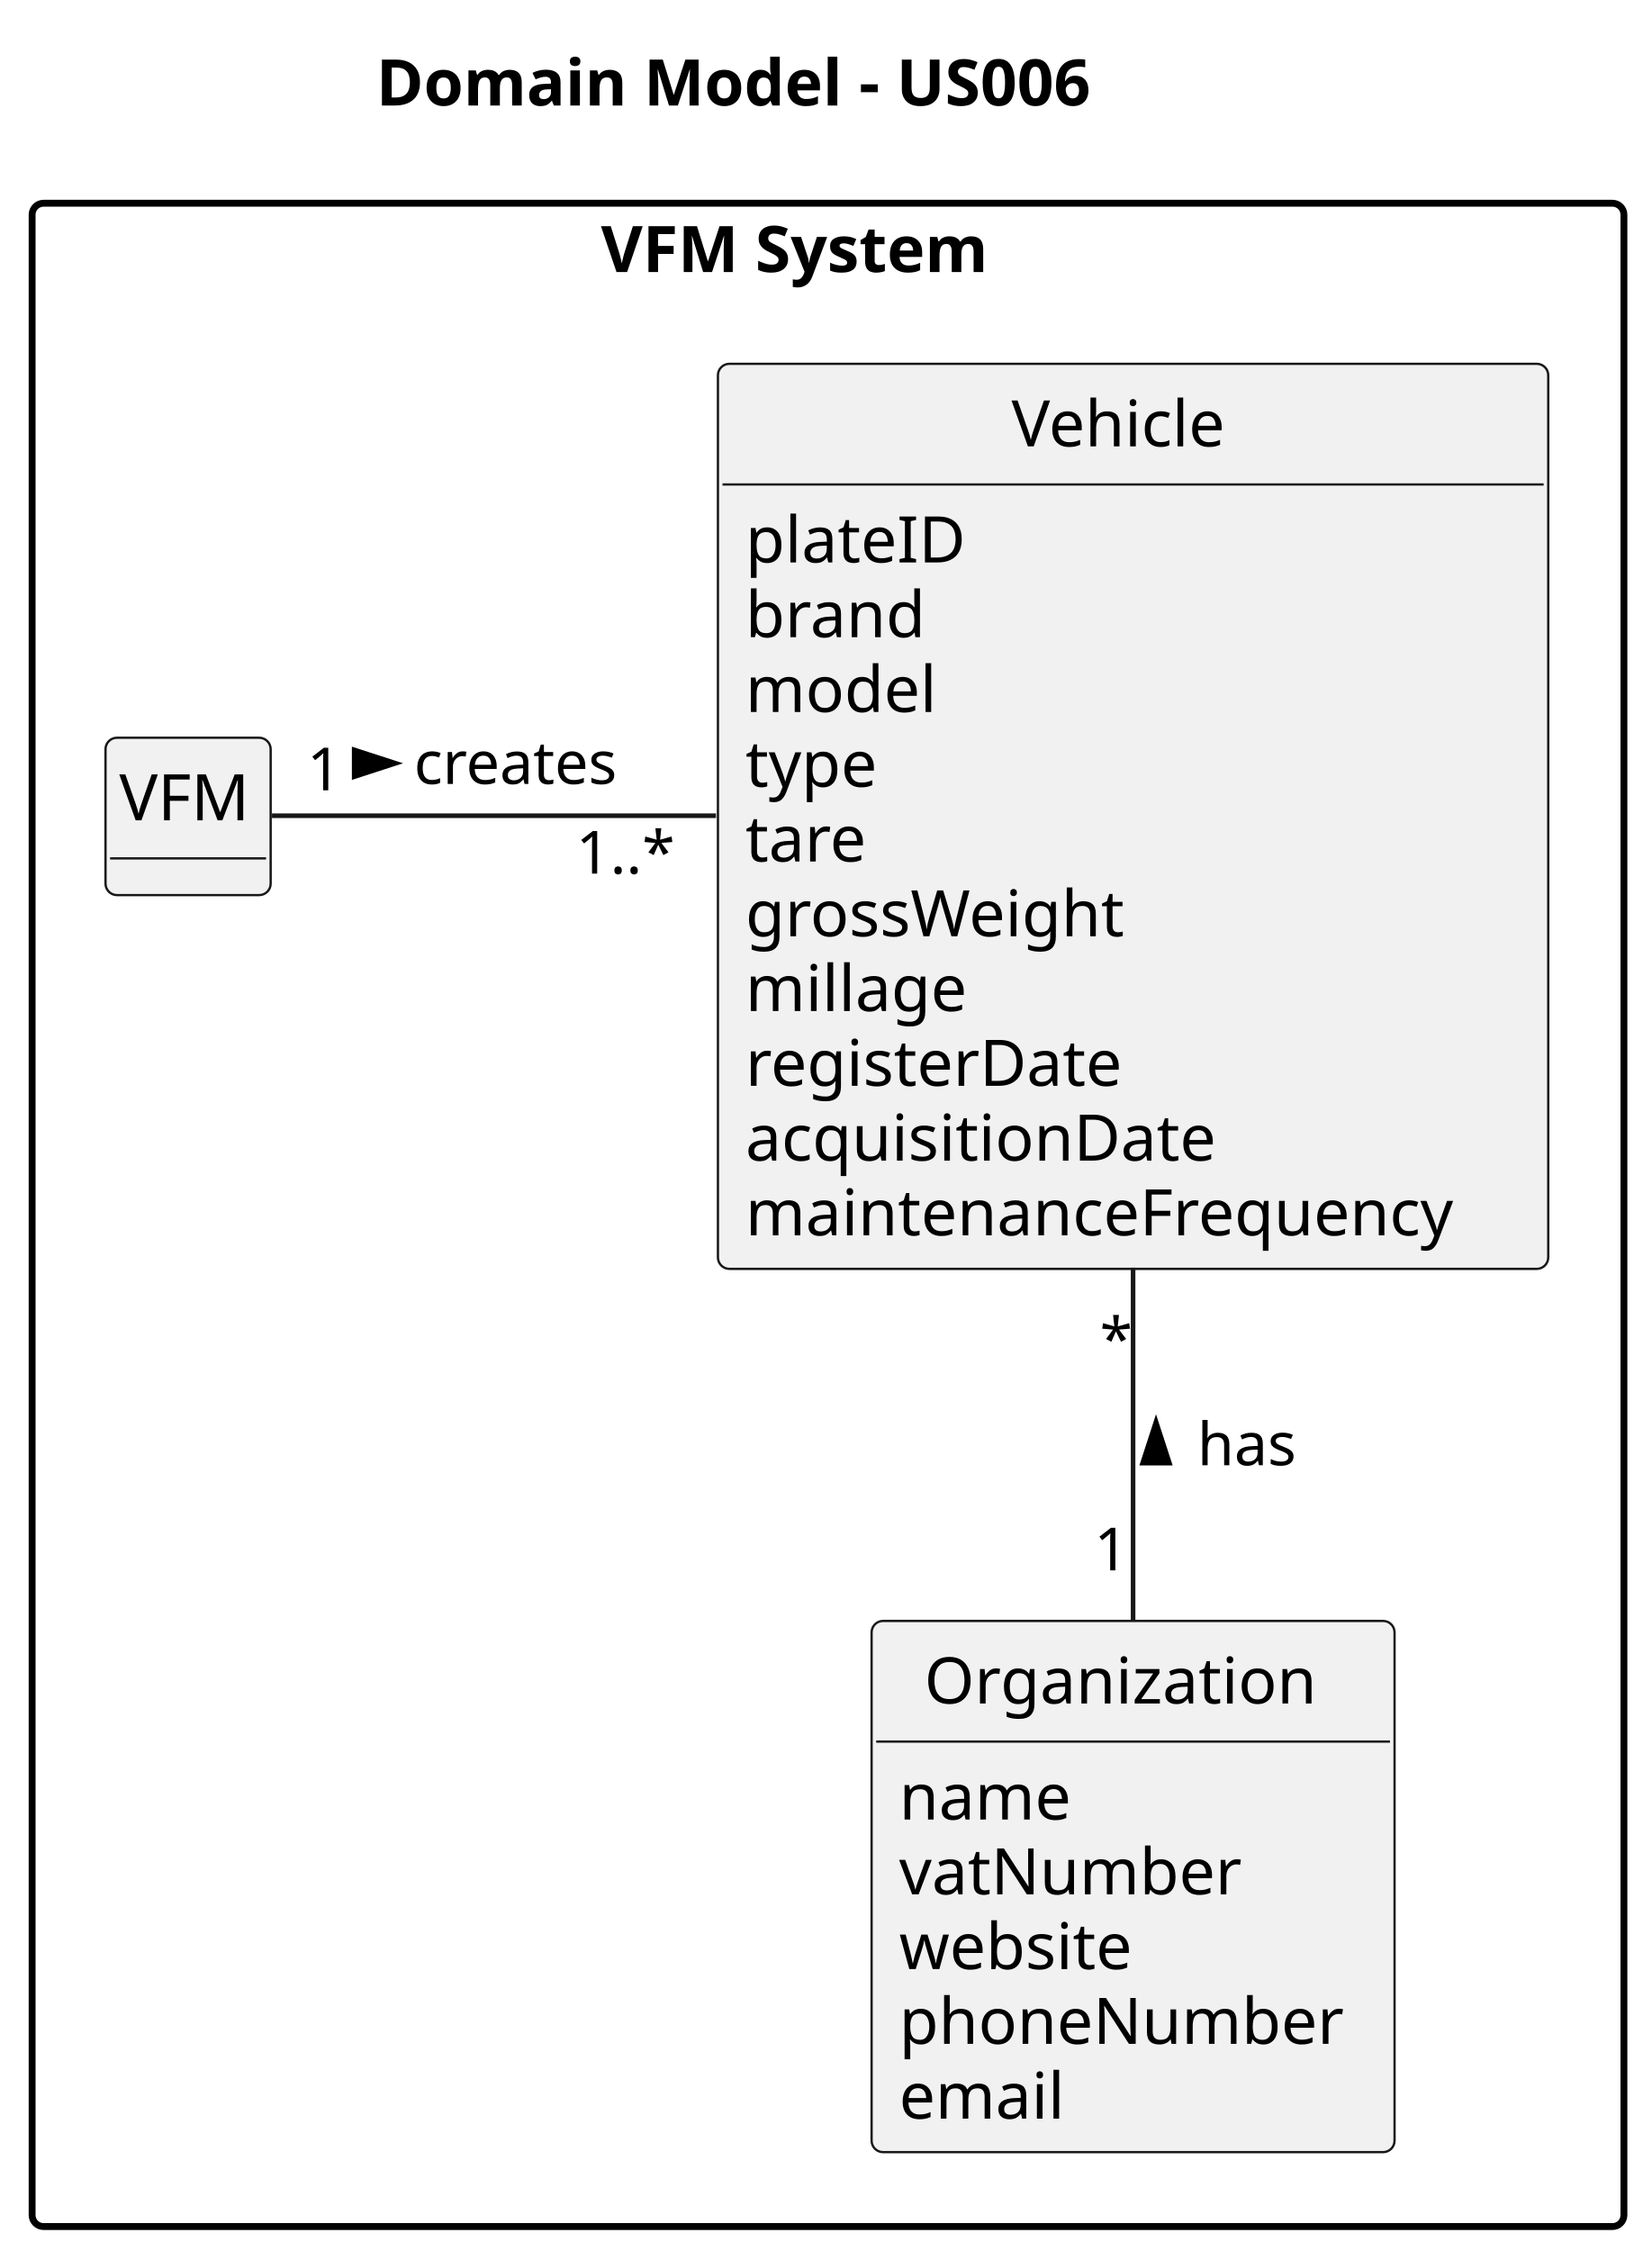
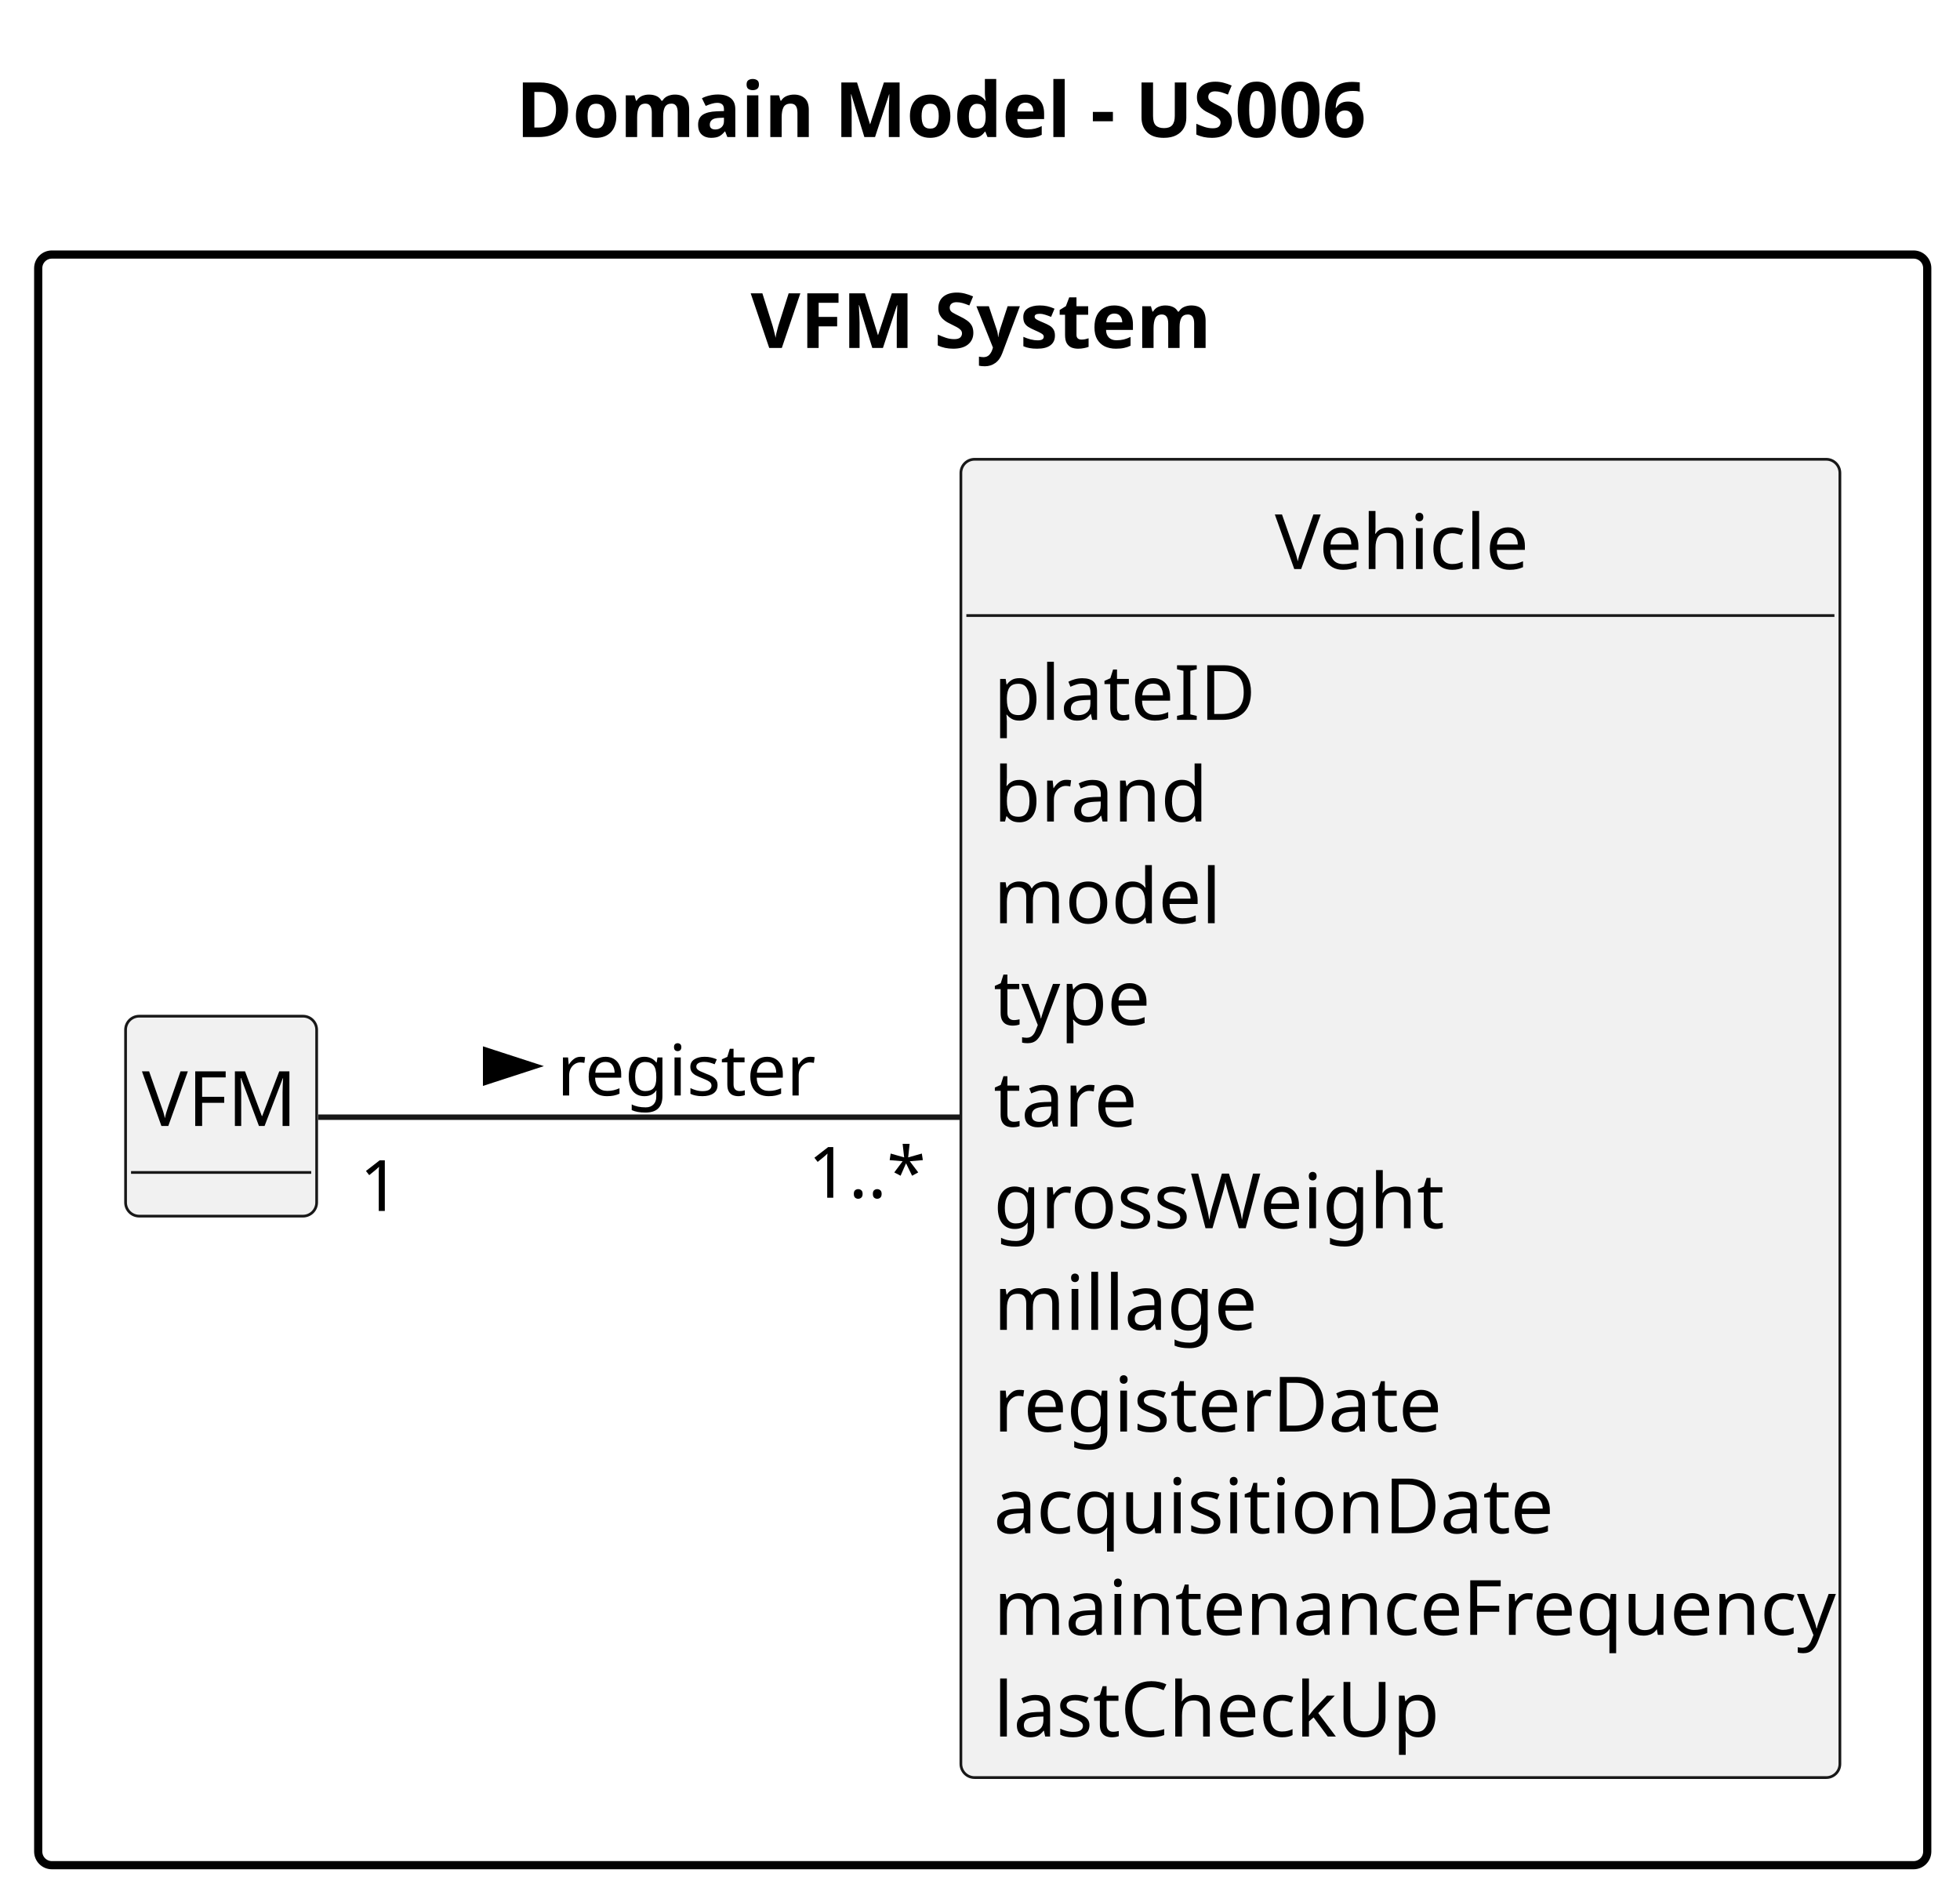
- <svg xmlns="http://www.w3.org/2000/svg" contentStyleType="text/css" height="785.6px" preserveAspectRatio="none" style="width:576px;height:785px;background:#FFFFFF;" version="1.1" viewBox="0 0 576 785" width="576px" zoomAndPan="magnify">
+ <svg xmlns="http://www.w3.org/2000/svg" contentStyleType="text/css" height="347px" preserveAspectRatio="none" style="width:359px;height:347px;background:#FFFFFF;" version="1.1" viewBox="0 0 359 347" width="359px" zoomAndPan="magnify">
  <defs />
  <g>
-     <text fill="#000000" font-family="sans-serif" font-size="22.4" font-weight="bold" lengthAdjust="spacing" textLength="291.2" x="131.2" y="36.792">Domain Model - US006</text>
+     <text fill="#000000" font-family="sans-serif" font-size="14" font-weight="bold" lengthAdjust="spacing" textLength="156" x="94.5" y="25.107">Domain Model - US006</text>
    <g id="cluster_VFM System">
-       <rect fill="none" height="705.6" rx="4" ry="4" style="stroke:#000000;stroke-width:2.4;" width="555.2" x="11.2" y="70.875" />
-       <text fill="#000000" font-family="sans-serif" font-size="22.4" font-weight="bold" lengthAdjust="spacing" textLength="158.4" x="209.6" y="94.867">VFM System</text>
+       <rect fill="none" height="295" rx="2.5" ry="2.5" style="stroke:#000000;stroke-width:1.5;" width="346" x="7" y="46.621" />
+       <text fill="#000000" font-family="sans-serif" font-size="14" font-weight="bold" lengthAdjust="spacing" textLength="85" x="137.5" y="63.728">VFM System</text>
    </g>
    <g id="elem_VFM">
-       <rect codeLine="14" fill="#F1F1F1" height="54.875" id="VFM" rx="4" ry="4" style="stroke:#181818;stroke-width:0.8;" width="57.6" x="36.8" y="257.275" />
-       <text fill="#000000" font-family="sans-serif" font-size="22.4" lengthAdjust="spacing" textLength="48" x="41.6" y="286.067">VFM</text>
-       <line style="stroke:#181818;stroke-width:0.8;" x1="38.4" x2="92.8" y1="299.35" y2="299.35" />
+       <rect codeLine="15" fill="#F1F1F1" height="36.621" id="VFM" rx="2.5" ry="2.5" style="stroke:#181818;stroke-width:0.5;" width="35" x="23" y="186.121" />
+       <text fill="#000000" font-family="sans-serif" font-size="14" lengthAdjust="spacing" textLength="29" x="26" y="206.228">VFM</text>
+       <line style="stroke:#181818;stroke-width:0.5;" x1="24" x2="57" y1="214.742" y2="214.742" />
    </g>
    <g id="elem_Vehicle">
-       <rect codeLine="17" fill="#F1F1F1" height="315.625" id="Vehicle" rx="4" ry="4" style="stroke:#181818;stroke-width:0.8;" width="289.6" x="250.4" y="126.875" />
-       <text fill="#000000" font-family="sans-serif" font-size="22.4" lengthAdjust="spacing" textLength="84.8" x="352.8" y="155.667">Vehicle</text>
-       <line style="stroke:#181818;stroke-width:0.8;" x1="252" x2="538.4" y1="168.95" y2="168.95" />
-       <text fill="#000000" font-family="sans-serif" font-size="22.4" lengthAdjust="spacing" textLength="81.6" x="260" y="196.142">plateID</text>
-       <text fill="#000000" font-family="sans-serif" font-size="22.4" lengthAdjust="spacing" textLength="67.2" x="260" y="222.217">brand</text>
-       <text fill="#000000" font-family="sans-serif" font-size="22.4" lengthAdjust="spacing" textLength="72" x="260" y="248.292">model</text>
-       <text fill="#000000" font-family="sans-serif" font-size="22.4" lengthAdjust="spacing" textLength="49.6" x="260" y="274.367">type</text>
-       <text fill="#000000" font-family="sans-serif" font-size="22.4" lengthAdjust="spacing" textLength="46.4" x="260" y="300.442">tare</text>
-       <text fill="#000000" font-family="sans-serif" font-size="22.4" lengthAdjust="spacing" textLength="140.8" x="260" y="326.517">grossWeight</text>
-       <text fill="#000000" font-family="sans-serif" font-size="22.4" lengthAdjust="spacing" textLength="84.8" x="260" y="352.592">millage</text>
-       <text fill="#000000" font-family="sans-serif" font-size="22.4" lengthAdjust="spacing" textLength="142.4" x="260" y="378.667">registerDate</text>
-       <text fill="#000000" font-family="sans-serif" font-size="22.4" lengthAdjust="spacing" textLength="177.6" x="260" y="404.742">acquisitionDate</text>
-       <text fill="#000000" font-family="sans-serif" font-size="22.4" lengthAdjust="spacing" textLength="270.4" x="260" y="430.817">maintenanceFrequency</text>
-     </g>
-     <g id="elem_Organization">
-       <rect codeLine="30" fill="#F1F1F1" height="185.25" id="Organization" rx="4" ry="4" style="stroke:#181818;stroke-width:0.8;" width="182.4" x="304" y="565.275" />
-       <text fill="#000000" font-family="sans-serif" font-size="22.4" lengthAdjust="spacing" textLength="145.6" x="322.4" y="594.067">Organization</text>
-       <line style="stroke:#181818;stroke-width:0.8;" x1="305.6" x2="484.8" y1="607.35" y2="607.35" />
-       <text fill="#000000" font-family="sans-serif" font-size="22.4" lengthAdjust="spacing" textLength="65.6" x="313.6" y="634.542">name</text>
-       <text fill="#000000" font-family="sans-serif" font-size="22.4" lengthAdjust="spacing" textLength="126.4" x="313.6" y="660.617">vatNumber</text>
-       <text fill="#000000" font-family="sans-serif" font-size="22.4" lengthAdjust="spacing" textLength="86.4" x="313.6" y="686.692">website</text>
-       <text fill="#000000" font-family="sans-serif" font-size="22.4" lengthAdjust="spacing" textLength="163.2" x="313.6" y="712.767">phoneNumber</text>
-       <text fill="#000000" font-family="sans-serif" font-size="22.4" lengthAdjust="spacing" textLength="64" x="313.6" y="738.842">email</text>
+       <rect codeLine="18" fill="#F1F1F1" height="241.453" id="Vehicle" rx="2.5" ry="2.5" style="stroke:#181818;stroke-width:0.5;" width="161" x="176" y="84.121" />
+       <text fill="#000000" font-family="sans-serif" font-size="14" lengthAdjust="spacing" textLength="46" x="233.5" y="104.228">Vehicle</text>
+       <line style="stroke:#181818;stroke-width:0.5;" x1="177" x2="336" y1="112.742" y2="112.742" />
+       <text fill="#000000" font-family="sans-serif" font-size="14" lengthAdjust="spacing" textLength="44" x="182" y="131.85">plateID</text>
+       <text fill="#000000" font-family="sans-serif" font-size="14" lengthAdjust="spacing" textLength="37" x="182" y="150.471">brand</text>
+       <text fill="#000000" font-family="sans-serif" font-size="14" lengthAdjust="spacing" textLength="38" x="182" y="169.092">model</text>
+       <text fill="#000000" font-family="sans-serif" font-size="14" lengthAdjust="spacing" textLength="27" x="182" y="187.713">type</text>
+       <text fill="#000000" font-family="sans-serif" font-size="14" lengthAdjust="spacing" textLength="25" x="182" y="206.334">tare</text>
+       <text fill="#000000" font-family="sans-serif" font-size="14" lengthAdjust="spacing" textLength="79" x="182" y="224.955">grossWeight</text>
+       <text fill="#000000" font-family="sans-serif" font-size="14" lengthAdjust="spacing" textLength="44" x="182" y="243.576">millage</text>
+       <text fill="#000000" font-family="sans-serif" font-size="14" lengthAdjust="spacing" textLength="78" x="182" y="262.197">registerDate</text>
+       <text fill="#000000" font-family="sans-serif" font-size="14" lengthAdjust="spacing" textLength="97" x="182" y="280.818">acquisitionDate</text>
+       <text fill="#000000" font-family="sans-serif" font-size="14" lengthAdjust="spacing" textLength="149" x="182" y="299.44">maintenanceFrequency</text>
+       <text fill="#000000" font-family="sans-serif" font-size="14" lengthAdjust="spacing" textLength="79" x="182" y="318.06">lastCheckUp</text>
    </g>
    <g id="link_VFM_Vehicle">
-       <path codeLine="39" d="M94.848,284.475 C129.984,284.475 191.488,284.475 249.728,284.475 " fill="none" id="VFM-Vehicle" style="stroke:#181818;stroke-width:1.6;" />
-       <polygon fill="#000000" points="138,266.181,123.528,261.479,123.528,270.884,138,266.181" style="stroke:#000000;stroke-width:1.6;" />
-       <text fill="#000000" font-family="sans-serif" font-size="20.8" lengthAdjust="spacing" textLength="76.8" x="144.4" y="273.382">creates</text>
-       <text fill="#000000" font-family="sans-serif" font-size="20.8" lengthAdjust="spacing" textLength="12.8" x="107.102" y="275.612">1</text>
-       <text fill="#000000" font-family="sans-serif" font-size="20.8" lengthAdjust="spacing" textLength="36.8" x="200.894" y="304.656">1..*</text>
-     </g>
-     <g id="link_Vehicle_Organization">
-       <path codeLine="40" d="M395.2,442.091 C395.2,483.995 395.2,527.963 395.2,565.083 " fill="none" id="Vehicle-Organization" style="stroke:#181818;stroke-width:1.6;" />
-       <polygon fill="#000000" points="403.2,495.781,398.498,510.253,407.902,510.253,403.2,495.781" style="stroke:#000000;stroke-width:1.6;" />
-       <text fill="#000000" font-family="sans-serif" font-size="20.8" lengthAdjust="spacing" textLength="36.8" x="417.6" y="510.982">has</text>
-       <text fill="#000000" font-family="sans-serif" font-size="20.8" lengthAdjust="spacing" textLength="11.2" x="383.571" y="474.376">*</text>
-       <text fill="#000000" font-family="sans-serif" font-size="20.8" lengthAdjust="spacing" textLength="12.8" x="381.62" y="547.628">1</text>
+       <path codeLine="33" d="M58.29,204.621 C83.52,204.621 132.82,204.621 175.81,204.621 " fill="none" id="VFM-Vehicle" style="stroke:#181818;stroke-width:1.0;" />
+       <polygon fill="#000000" points="98,195.267,88.955,192.328,88.955,198.206,98,195.267" style="stroke:#000000;stroke-width:1.0;" />
+       <text fill="#000000" font-family="sans-serif" font-size="13" lengthAdjust="spacing" textLength="43" x="102" y="200.649">register</text>
+       <text fill="#000000" font-family="sans-serif" font-size="13" lengthAdjust="spacing" textLength="7" x="65.875" y="221.797">1</text>
+       <text fill="#000000" font-family="sans-serif" font-size="13" lengthAdjust="spacing" textLength="20" x="148.016" y="219.373">1..*</text>
    </g>
  </g>
</svg>
